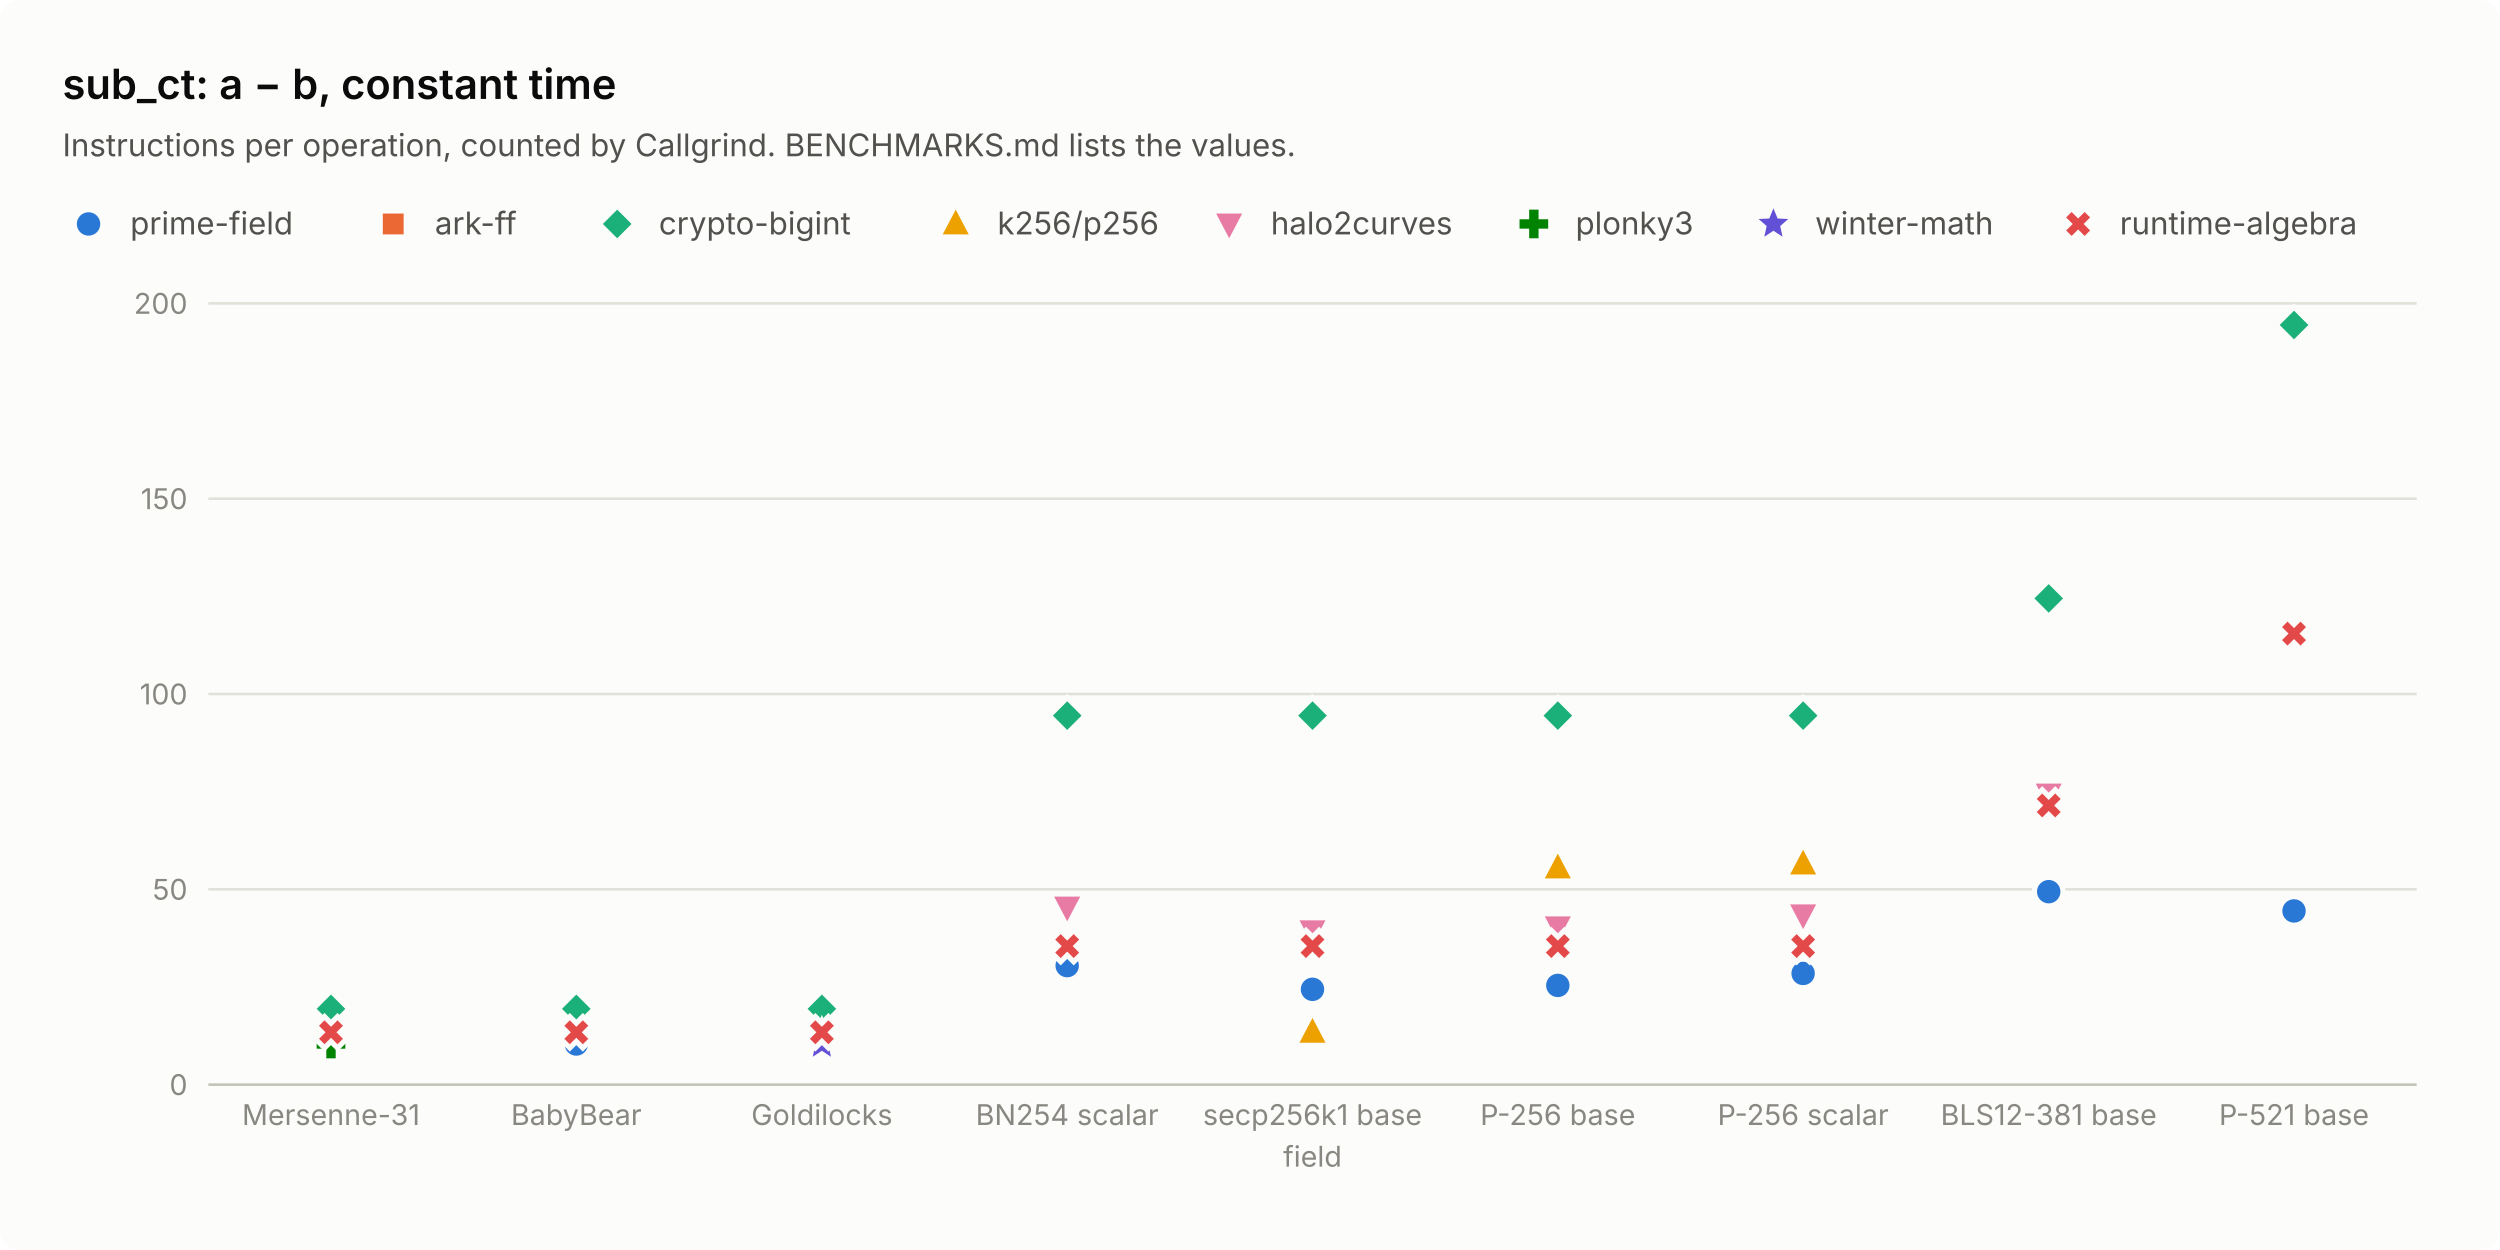
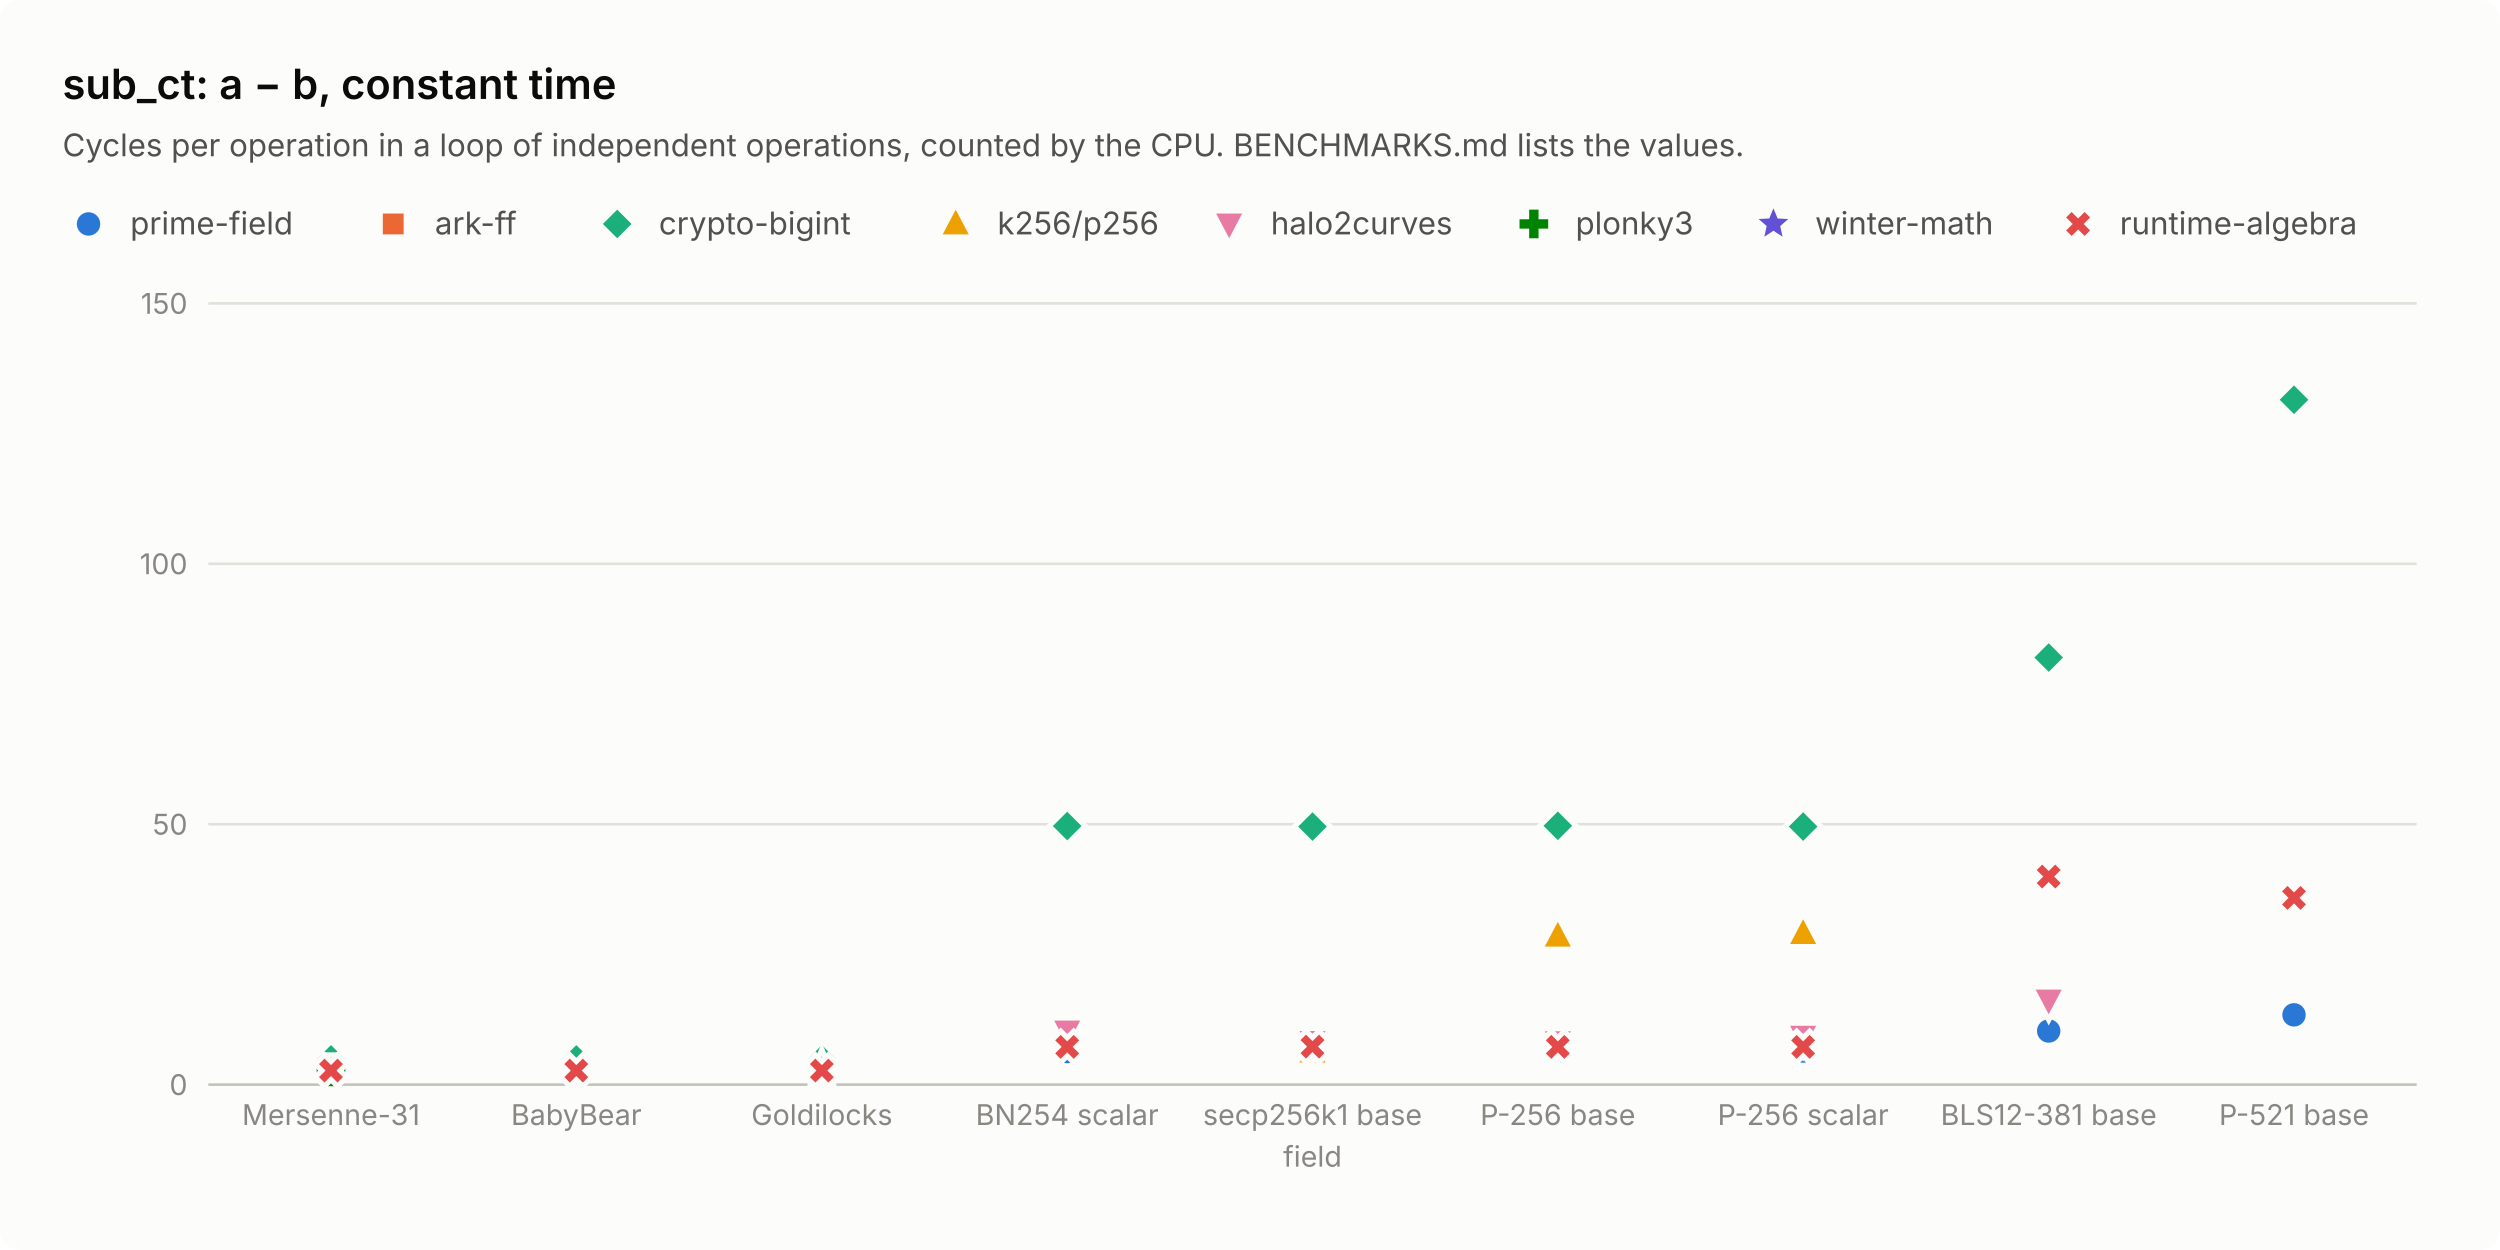
<svg xmlns="http://www.w3.org/2000/svg" width="960" height="480" viewBox="0 0 960 480" role="img" aria-labelledby="title description">
  <style>.grid,.axis{stroke-width:1}.title{font:600 16px system-ui, -apple-system, "Segoe UI", sans-serif}.subtitle,.legend{font:12px system-ui, -apple-system, "Segoe UI", sans-serif}.tick{font:11px system-ui, -apple-system, "Segoe UI", sans-serif;font-variant-numeric:tabular-nums}.line{fill:none;stroke-width:2;stroke-linejoin:round;stroke-linecap:round}.marker{stroke-width:4;paint-order:stroke}.surface{fill:#fcfcfb}.grid{stroke:#e1e0d9}.axis{stroke:#c3c2b7}.title{fill:#0b0b0b}.subtitle,.legend{fill:#52514e}.tick{fill:#898781}.marker{stroke:#fcfcfb}.c0 .line{stroke:#2a78d6}.c0 .marker{fill:#2a78d6}.c1 .line{stroke:#eb6834}.c1 .marker{fill:#eb6834}.c2 .line{stroke:#1baf7a}.c2 .marker{fill:#1baf7a}.c3 .line{stroke:#eda100}.c3 .marker{fill:#eda100}.c4 .line{stroke:#e87ba4}.c4 .marker{fill:#e87ba4}.c5 .line{stroke:#008300}.c5 .marker{fill:#008300}.c6 .line{stroke:#6250d6}.c6 .marker{fill:#6250d6}.c7 .line{stroke:#e34948}.c7 .marker{fill:#e34948}@media (prefers-color-scheme: dark){.surface{fill:#1a1a19}.grid{stroke:#2c2c2a}.axis{stroke:#383835}.title{fill:#f0efec}.subtitle,.legend{fill:#c3c2b7}.tick{fill:#898781}.marker{stroke:#1a1a19}.c0 .line{stroke:#3987e5}.c0 .marker{fill:#3987e5}.c1 .line{stroke:#d95926}.c1 .marker{fill:#d95926}.c2 .line{stroke:#199e70}.c2 .marker{fill:#199e70}.c3 .line{stroke:#c98500}.c3 .marker{fill:#c98500}.c4 .line{stroke:#d55181}.c4 .marker{fill:#d55181}.c5 .line{stroke:#008300}.c5 .marker{fill:#008300}.c6 .line{stroke:#9085e9}.c6 .marker{fill:#9085e9}.c7 .line{stroke:#e66767}.c7 .marker{fill:#e66767}}</style>
  <rect class="surface" width="960" height="480" rx="8" />
  <text class="title" x="24" y="38">sub_ct: a − b, constant time</text>
-   <text class="subtitle" x="24" y="60">Instructions per operation, counted by Callgrind. BENCHMARKS.md lists the values.</text>
+   <text class="subtitle" x="24" y="60">Cycles per operation in a loop of independent operations, counted by the CPU. BENCHMARKS.md lists the values.</text>
  <g class="c0">
    <path class="marker" transform="translate(34,86)" d="M0,-4.5A4.5,4.5 0 1 1 0,4.5A4.5,4.5 0 1 1 0,-4.5Z" />
  </g>
  <text class="legend" x="50" y="90">prime-field</text>
  <g class="c1">
    <path class="marker" transform="translate(151,86)" d="M-4,-4H4V4H-4Z" />
  </g>
  <text class="legend" x="167" y="90">ark-ff</text>
  <g class="c2">
    <path class="marker" transform="translate(237,86)" d="M0,-5.5L5.5,0L0,5.5L-5.5,0Z" />
  </g>
  <text class="legend" x="253" y="90">crypto-bigint</text>
  <g class="c3">
    <path class="marker" transform="translate(367,86)" d="M0,-5.5L5,4H-5Z" />
  </g>
  <text class="legend" x="383" y="90">k256/p256</text>
  <g class="c4">
    <path class="marker" transform="translate(472,86)" d="M0,5.5L5,-4H-5Z" />
  </g>
  <text class="legend" x="488" y="90">halo2curves</text>
  <g class="c5">
    <path class="marker" transform="translate(589,86)" d="M-1.8,-5.5H1.8V-1.8H5.5V1.8H1.8V5.5H-1.8V1.8H-5.5V-1.8H-1.8Z" />
  </g>
  <text class="legend" x="605" y="90">plonky3</text>
  <g class="c6">
    <path class="marker" transform="translate(681,86)" d="M0,-6L1.6,-2.1L5.7,-1.9L2.6,0.8L3.5,4.9L0,2.6L-3.5,4.9L-2.6,0.8L-5.7,-1.9L-1.6,-2.1Z" />
  </g>
  <text class="legend" x="697" y="90">winter-math</text>
  <g class="c7">
    <path class="marker" transform="translate(798,86)" d="M-4.6,-2.5L-2.5,-4.6L0,-2.1L2.5,-4.6L4.6,-2.5L2.1,0L4.6,2.5L2.5,4.6L0,2.1L-2.5,4.6L-4.6,2.5L-2.1,0Z" />
  </g>
  <text class="legend" x="814" y="90">runtime-algebra</text>
  <text class="tick" x="72" y="420.5" text-anchor="end">0</text>
-   <path class="grid" d="M80,341.5H928" />
-   <text class="tick" x="72" y="345.5" text-anchor="end">50</text>
-   <path class="grid" d="M80,266.5H928" />
-   <text class="tick" x="72" y="270.5" text-anchor="end">100</text>
-   <path class="grid" d="M80,191.5H928" />
-   <text class="tick" x="72" y="195.5" text-anchor="end">150</text>
+   <path class="grid" d="M80,316.5H928" />
+   <text class="tick" x="72" y="320.5" text-anchor="end">50</text>
+   <path class="grid" d="M80,216.5H928" />
+   <text class="tick" x="72" y="220.5" text-anchor="end">100</text>
  <path class="grid" d="M80,116.5H928" />
-   <text class="tick" x="72" y="120.5" text-anchor="end">200</text>
+   <text class="tick" x="72" y="120.5" text-anchor="end">150</text>
  <path class="axis" d="M80,416.5H928" />
  <text class="tick" x="127.1" y="432" text-anchor="middle">Mersenne-31</text>
  <text class="tick" x="221.3" y="432" text-anchor="middle">BabyBear</text>
  <text class="tick" x="315.6" y="432" text-anchor="middle">Goldilocks</text>
  <text class="tick" x="409.8" y="432" text-anchor="middle">BN254 scalar</text>
  <text class="tick" x="504.0" y="432" text-anchor="middle">secp256k1 base</text>
  <text class="tick" x="598.2" y="432" text-anchor="middle">P-256 base</text>
  <text class="tick" x="692.4" y="432" text-anchor="middle">P-256 scalar</text>
  <text class="tick" x="786.7" y="432" text-anchor="middle">BLS12-381 base</text>
  <text class="tick" x="880.9" y="432" text-anchor="middle">P-521 base</text>
  <text class="tick" x="504.0" y="448" text-anchor="middle">field</text>
  <g class="c0">
-     <path class="marker" transform="translate(127.1,400.9)" d="M0,-4.5A4.5,4.5 0 1 1 0,4.5A4.5,4.5 0 1 1 0,-4.5Z" />
-     <path class="marker" transform="translate(221.3,400.9)" d="M0,-4.5A4.5,4.5 0 1 1 0,4.5A4.5,4.5 0 1 1 0,-4.5Z" />
-     <path class="marker" transform="translate(315.6,400.9)" d="M0,-4.5A4.5,4.5 0 1 1 0,4.5A4.5,4.5 0 1 1 0,-4.5Z" />
-     <path class="marker" transform="translate(409.8,370.8)" d="M0,-4.5A4.5,4.5 0 1 1 0,4.5A4.5,4.5 0 1 1 0,-4.5Z" />
-     <path class="marker" transform="translate(504.0,379.9)" d="M0,-4.5A4.5,4.5 0 1 1 0,4.5A4.5,4.5 0 1 1 0,-4.5Z" />
-     <path class="marker" transform="translate(598.2,378.4)" d="M0,-4.5A4.5,4.5 0 1 1 0,4.5A4.5,4.5 0 1 1 0,-4.5Z" />
-     <path class="marker" transform="translate(692.4,373.8)" d="M0,-4.5A4.5,4.5 0 1 1 0,4.5A4.5,4.5 0 1 1 0,-4.5Z" />
-     <path class="marker" transform="translate(786.7,342.4)" d="M0,-4.5A4.5,4.5 0 1 1 0,4.5A4.5,4.5 0 1 1 0,-4.5Z" />
-     <path class="marker" transform="translate(880.9,349.8)" d="M0,-4.5A4.5,4.5 0 1 1 0,4.5A4.5,4.5 0 1 1 0,-4.5Z" />
+     <path class="marker" transform="translate(127.1,411.6)" d="M0,-4.5A4.5,4.5 0 1 1 0,4.5A4.5,4.5 0 1 1 0,-4.5Z" />
+     <path class="marker" transform="translate(221.3,411.6)" d="M0,-4.5A4.5,4.5 0 1 1 0,4.5A4.5,4.5 0 1 1 0,-4.5Z" />
+     <path class="marker" transform="translate(315.6,411.5)" d="M0,-4.5A4.5,4.5 0 1 1 0,4.5A4.5,4.5 0 1 1 0,-4.5Z" />
+     <path class="marker" transform="translate(409.8,403.8)" d="M0,-4.5A4.5,4.5 0 1 1 0,4.5A4.5,4.5 0 1 1 0,-4.5Z" />
+     <path class="marker" transform="translate(504.0,403.2)" d="M0,-4.5A4.5,4.5 0 1 1 0,4.5A4.5,4.5 0 1 1 0,-4.5Z" />
+     <path class="marker" transform="translate(598.2,403.6)" d="M0,-4.5A4.5,4.5 0 1 1 0,4.5A4.5,4.5 0 1 1 0,-4.5Z" />
+     <path class="marker" transform="translate(692.4,403.6)" d="M0,-4.5A4.5,4.5 0 1 1 0,4.5A4.5,4.5 0 1 1 0,-4.5Z" />
+     <path class="marker" transform="translate(786.7,395.9)" d="M0,-4.5A4.5,4.5 0 1 1 0,4.5A4.5,4.5 0 1 1 0,-4.5Z" />
+     <path class="marker" transform="translate(880.9,389.7)" d="M0,-4.5A4.5,4.5 0 1 1 0,4.5A4.5,4.5 0 1 1 0,-4.5Z" />
  </g>
  <g class="c1">
</g>
  <g class="c2">
-     <path class="marker" transform="translate(127.1,387.4)" d="M0,-5.5L5.5,0L0,5.5L-5.5,0Z" />
-     <path class="marker" transform="translate(221.3,387.4)" d="M0,-5.5L5.5,0L0,5.5L-5.5,0Z" />
-     <path class="marker" transform="translate(315.6,387.4)" d="M0,-5.5L5.5,0L0,5.5L-5.5,0Z" />
-     <path class="marker" transform="translate(409.8,274.8)" d="M0,-5.5L5.5,0L0,5.5L-5.5,0Z" />
-     <path class="marker" transform="translate(504.0,274.8)" d="M0,-5.5L5.5,0L0,5.5L-5.5,0Z" />
-     <path class="marker" transform="translate(598.2,274.8)" d="M0,-5.5L5.5,0L0,5.5L-5.5,0Z" />
-     <path class="marker" transform="translate(692.4,274.8)" d="M0,-5.5L5.5,0L0,5.5L-5.5,0Z" />
-     <path class="marker" transform="translate(786.7,229.8)" d="M0,-5.5L5.5,0L0,5.5L-5.5,0Z" />
-     <path class="marker" transform="translate(880.9,124.8)" d="M0,-5.5L5.5,0L0,5.5L-5.5,0Z" />
+     <path class="marker" transform="translate(127.1,406.8)" d="M0,-5.5L5.5,0L0,5.5L-5.5,0Z" />
+     <path class="marker" transform="translate(221.3,406.8)" d="M0,-5.5L5.5,0L0,5.5L-5.5,0Z" />
+     <path class="marker" transform="translate(315.6,406.8)" d="M0,-5.5L5.5,0L0,5.5L-5.5,0Z" />
+     <path class="marker" transform="translate(409.8,317.2)" d="M0,-5.5L5.5,0L0,5.5L-5.5,0Z" />
+     <path class="marker" transform="translate(504.0,317.4)" d="M0,-5.5L5.5,0L0,5.5L-5.5,0Z" />
+     <path class="marker" transform="translate(598.2,317.1)" d="M0,-5.5L5.5,0L0,5.5L-5.5,0Z" />
+     <path class="marker" transform="translate(692.4,317.4)" d="M0,-5.5L5.5,0L0,5.5L-5.5,0Z" />
+     <path class="marker" transform="translate(786.7,252.5)" d="M0,-5.5L5.5,0L0,5.5L-5.5,0Z" />
+     <path class="marker" transform="translate(880.9,153.5)" d="M0,-5.5L5.5,0L0,5.5L-5.5,0Z" />
  </g>
  <g class="c3">
-     <path class="marker" transform="translate(504.0,396.4)" d="M0,-5.5L5,4H-5Z" />
-     <path class="marker" transform="translate(598.2,333.3)" d="M0,-5.5L5,4H-5Z" />
-     <path class="marker" transform="translate(692.4,331.8)" d="M0,-5.5L5,4H-5Z" />
+     <path class="marker" transform="translate(504.0,404.0)" d="M0,-5.5L5,4H-5Z" />
+     <path class="marker" transform="translate(598.2,359.5)" d="M0,-5.5L5,4H-5Z" />
+     <path class="marker" transform="translate(692.4,358.5)" d="M0,-5.5L5,4H-5Z" />
  </g>
  <g class="c4">
-     <path class="marker" transform="translate(409.8,348.3)" d="M0,5.5L5,-4H-5Z" />
-     <path class="marker" transform="translate(504.0,357.4)" d="M0,5.5L5,-4H-5Z" />
-     <path class="marker" transform="translate(598.2,355.9)" d="M0,5.5L5,-4H-5Z" />
-     <path class="marker" transform="translate(692.4,351.3)" d="M0,5.5L5,-4H-5Z" />
-     <path class="marker" transform="translate(786.7,304.9)" d="M0,5.5L5,-4H-5Z" />
+     <path class="marker" transform="translate(409.8,395.9)" d="M0,5.5L5,-4H-5Z" />
+     <path class="marker" transform="translate(504.0,399.9)" d="M0,5.5L5,-4H-5Z" />
+     <path class="marker" transform="translate(598.2,400.0)" d="M0,5.5L5,-4H-5Z" />
+     <path class="marker" transform="translate(692.4,397.9)" d="M0,5.5L5,-4H-5Z" />
+     <path class="marker" transform="translate(786.7,384.0)" d="M0,5.5L5,-4H-5Z" />
  </g>
  <g class="c5">
-     <path class="marker" transform="translate(127.1,400.9)" d="M-1.8,-5.5H1.8V-1.8H5.5V1.8H1.8V5.5H-1.8V1.8H-5.5V-1.8H-1.8Z" />
+     <path class="marker" transform="translate(127.1,411.6)" d="M-1.8,-5.5H1.8V-1.8H5.5V1.8H1.8V5.5H-1.8V1.8H-5.5V-1.8H-1.8Z" />
  </g>
  <g class="c6">
-     <path class="marker" transform="translate(315.6,400.9)" d="M0,-6L1.6,-2.1L5.7,-1.9L2.6,0.8L3.5,4.9L0,2.6L-3.5,4.9L-2.6,0.8L-5.7,-1.9L-1.6,-2.1Z" />
+     <path class="marker" transform="translate(315.6,411.6)" d="M0,-6L1.6,-2.1L5.7,-1.9L2.6,0.8L3.5,4.9L0,2.6L-3.5,4.9L-2.6,0.8L-5.7,-1.9L-1.6,-2.1Z" />
  </g>
  <g class="c7">
-     <path class="marker" transform="translate(127.1,396.4)" d="M-4.6,-2.5L-2.5,-4.6L0,-2.1L2.5,-4.6L4.6,-2.5L2.1,0L4.6,2.5L2.5,4.6L0,2.1L-2.5,4.6L-4.6,2.5L-2.1,0Z" />
-     <path class="marker" transform="translate(221.3,396.4)" d="M-4.6,-2.5L-2.5,-4.6L0,-2.1L2.5,-4.6L4.6,-2.5L2.1,0L4.6,2.5L2.5,4.6L0,2.1L-2.5,4.6L-4.6,2.5L-2.1,0Z" />
-     <path class="marker" transform="translate(315.6,396.4)" d="M-4.6,-2.5L-2.5,-4.6L0,-2.1L2.5,-4.6L4.6,-2.5L2.1,0L4.6,2.5L2.5,4.6L0,2.1L-2.5,4.6L-4.6,2.5L-2.1,0Z" />
-     <path class="marker" transform="translate(409.8,363.3)" d="M-4.6,-2.5L-2.5,-4.6L0,-2.1L2.5,-4.6L4.6,-2.5L2.1,0L4.6,2.5L2.5,4.6L0,2.1L-2.5,4.6L-4.6,2.5L-2.1,0Z" />
-     <path class="marker" transform="translate(504.0,363.3)" d="M-4.6,-2.5L-2.5,-4.6L0,-2.1L2.5,-4.6L4.6,-2.5L2.1,0L4.6,2.5L2.5,4.6L0,2.1L-2.5,4.6L-4.6,2.5L-2.1,0Z" />
-     <path class="marker" transform="translate(598.2,363.3)" d="M-4.6,-2.5L-2.5,-4.6L0,-2.1L2.5,-4.6L4.6,-2.5L2.1,0L4.6,2.5L2.5,4.6L0,2.1L-2.5,4.6L-4.6,2.5L-2.1,0Z" />
-     <path class="marker" transform="translate(692.4,363.3)" d="M-4.6,-2.5L-2.5,-4.6L0,-2.1L2.5,-4.6L4.6,-2.5L2.1,0L4.6,2.5L2.5,4.6L0,2.1L-2.5,4.6L-4.6,2.5L-2.1,0Z" />
-     <path class="marker" transform="translate(786.7,309.3)" d="M-4.6,-2.5L-2.5,-4.6L0,-2.1L2.5,-4.6L4.6,-2.5L2.1,0L4.6,2.5L2.5,4.6L0,2.1L-2.5,4.6L-4.6,2.5L-2.1,0Z" />
-     <path class="marker" transform="translate(880.9,243.3)" d="M-4.6,-2.5L-2.5,-4.6L0,-2.1L2.5,-4.6L4.6,-2.5L2.1,0L4.6,2.5L2.5,4.6L0,2.1L-2.5,4.6L-4.6,2.5L-2.1,0Z" />
+     <path class="marker" transform="translate(127.1,411.1)" d="M-4.6,-2.5L-2.5,-4.6L0,-2.1L2.5,-4.6L4.6,-2.5L2.1,0L4.6,2.5L2.5,4.6L0,2.1L-2.5,4.6L-4.6,2.5L-2.1,0Z" />
+     <path class="marker" transform="translate(221.3,411.1)" d="M-4.6,-2.5L-2.5,-4.6L0,-2.1L2.5,-4.6L4.6,-2.5L2.1,0L4.6,2.5L2.5,4.6L0,2.1L-2.5,4.6L-4.6,2.5L-2.1,0Z" />
+     <path class="marker" transform="translate(315.6,411.1)" d="M-4.6,-2.5L-2.5,-4.6L0,-2.1L2.5,-4.6L4.6,-2.5L2.1,0L4.6,2.5L2.5,4.6L0,2.1L-2.5,4.6L-4.6,2.5L-2.1,0Z" />
+     <path class="marker" transform="translate(409.8,402.0)" d="M-4.6,-2.5L-2.5,-4.6L0,-2.1L2.5,-4.6L4.6,-2.5L2.1,0L4.6,2.5L2.5,4.6L0,2.1L-2.5,4.6L-4.6,2.5L-2.1,0Z" />
+     <path class="marker" transform="translate(504.0,401.9)" d="M-4.6,-2.5L-2.5,-4.6L0,-2.1L2.5,-4.6L4.6,-2.5L2.1,0L4.6,2.5L2.5,4.6L0,2.1L-2.5,4.6L-4.6,2.5L-2.1,0Z" />
+     <path class="marker" transform="translate(598.2,402.0)" d="M-4.6,-2.5L-2.5,-4.6L0,-2.1L2.5,-4.6L4.6,-2.5L2.1,0L4.6,2.5L2.5,4.6L0,2.1L-2.5,4.6L-4.6,2.5L-2.1,0Z" />
+     <path class="marker" transform="translate(692.4,402.0)" d="M-4.6,-2.5L-2.5,-4.6L0,-2.1L2.5,-4.6L4.6,-2.5L2.1,0L4.6,2.5L2.5,4.6L0,2.1L-2.5,4.6L-4.6,2.5L-2.1,0Z" />
+     <path class="marker" transform="translate(786.7,336.6)" d="M-4.6,-2.5L-2.5,-4.6L0,-2.1L2.5,-4.6L4.6,-2.5L2.1,0L4.6,2.5L2.5,4.6L0,2.1L-2.5,4.6L-4.6,2.5L-2.1,0Z" />
+     <path class="marker" transform="translate(880.9,344.8)" d="M-4.6,-2.5L-2.5,-4.6L0,-2.1L2.5,-4.6L4.6,-2.5L2.1,0L4.6,2.5L2.5,4.6L0,2.1L-2.5,4.6L-4.6,2.5L-2.1,0Z" />
  </g>
</svg>
